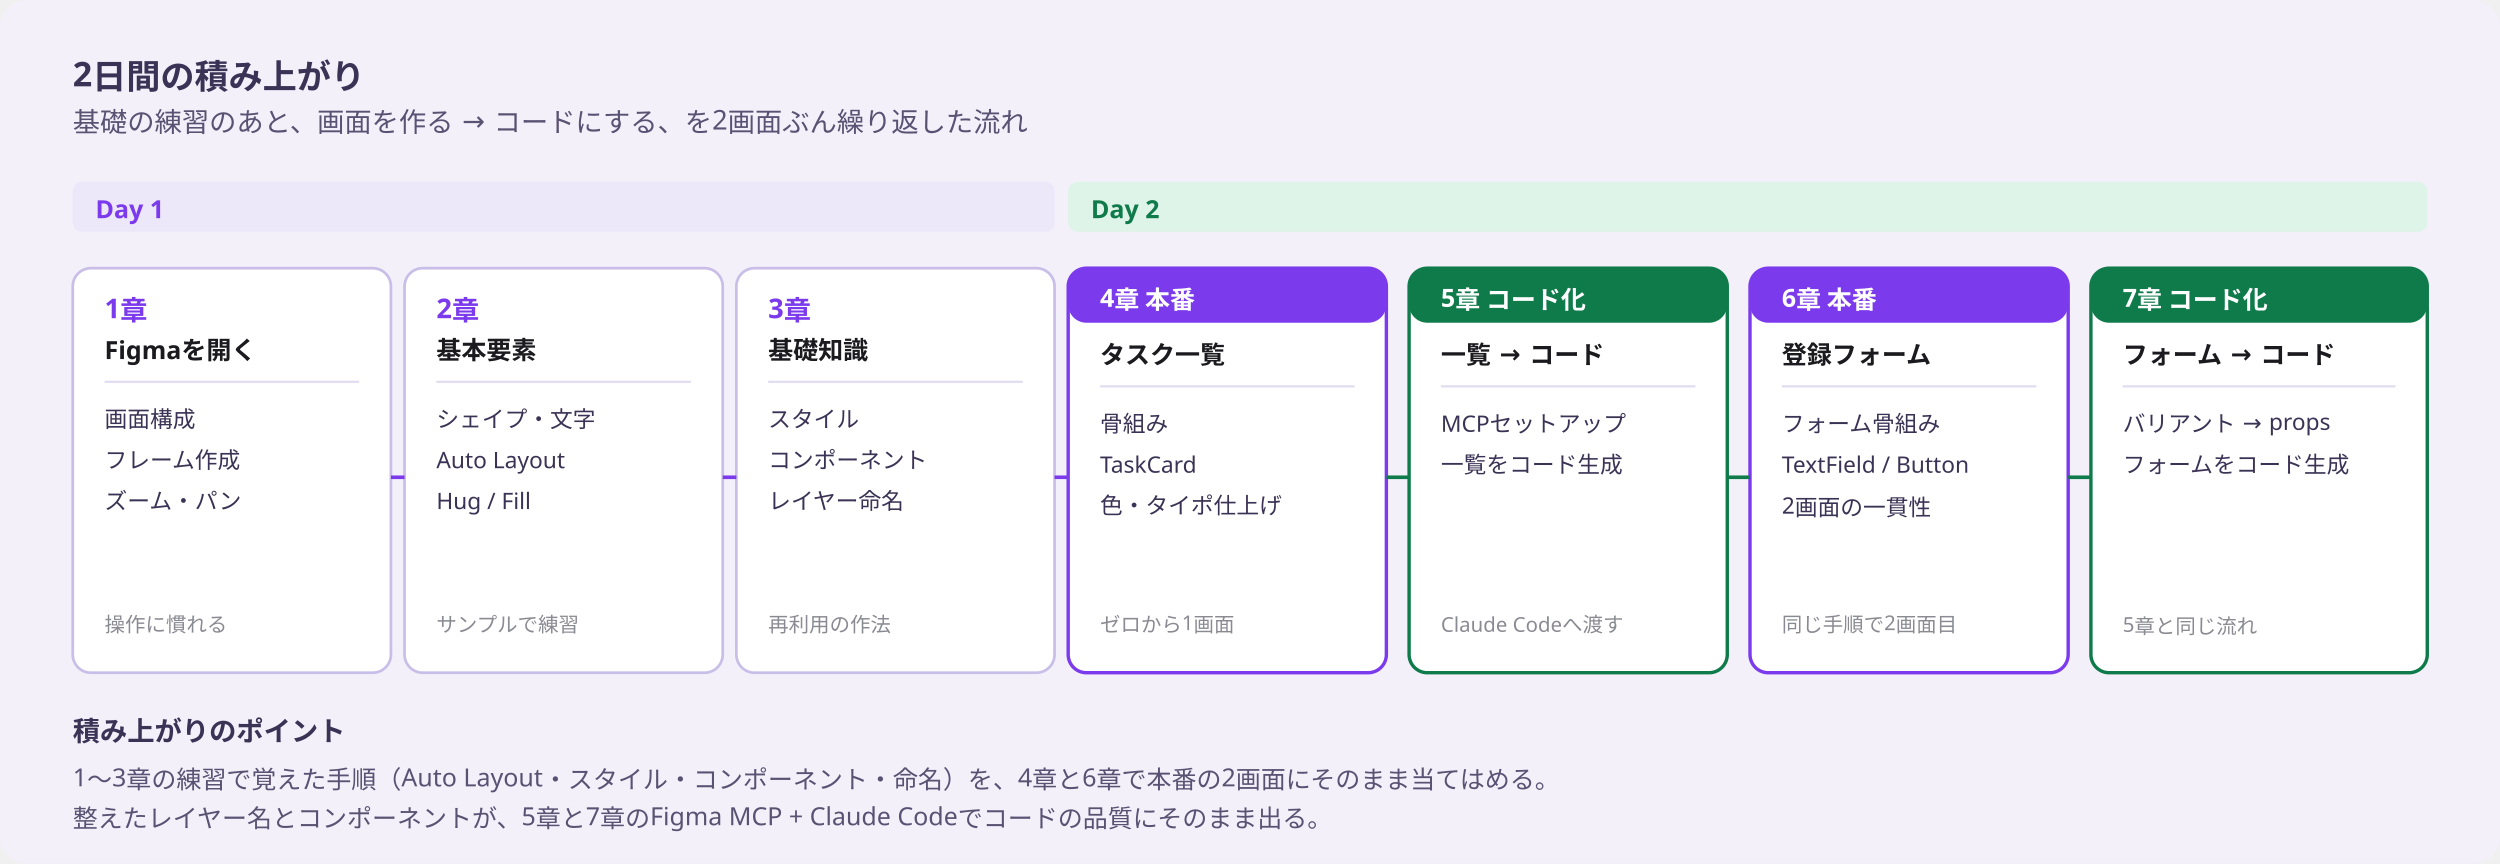
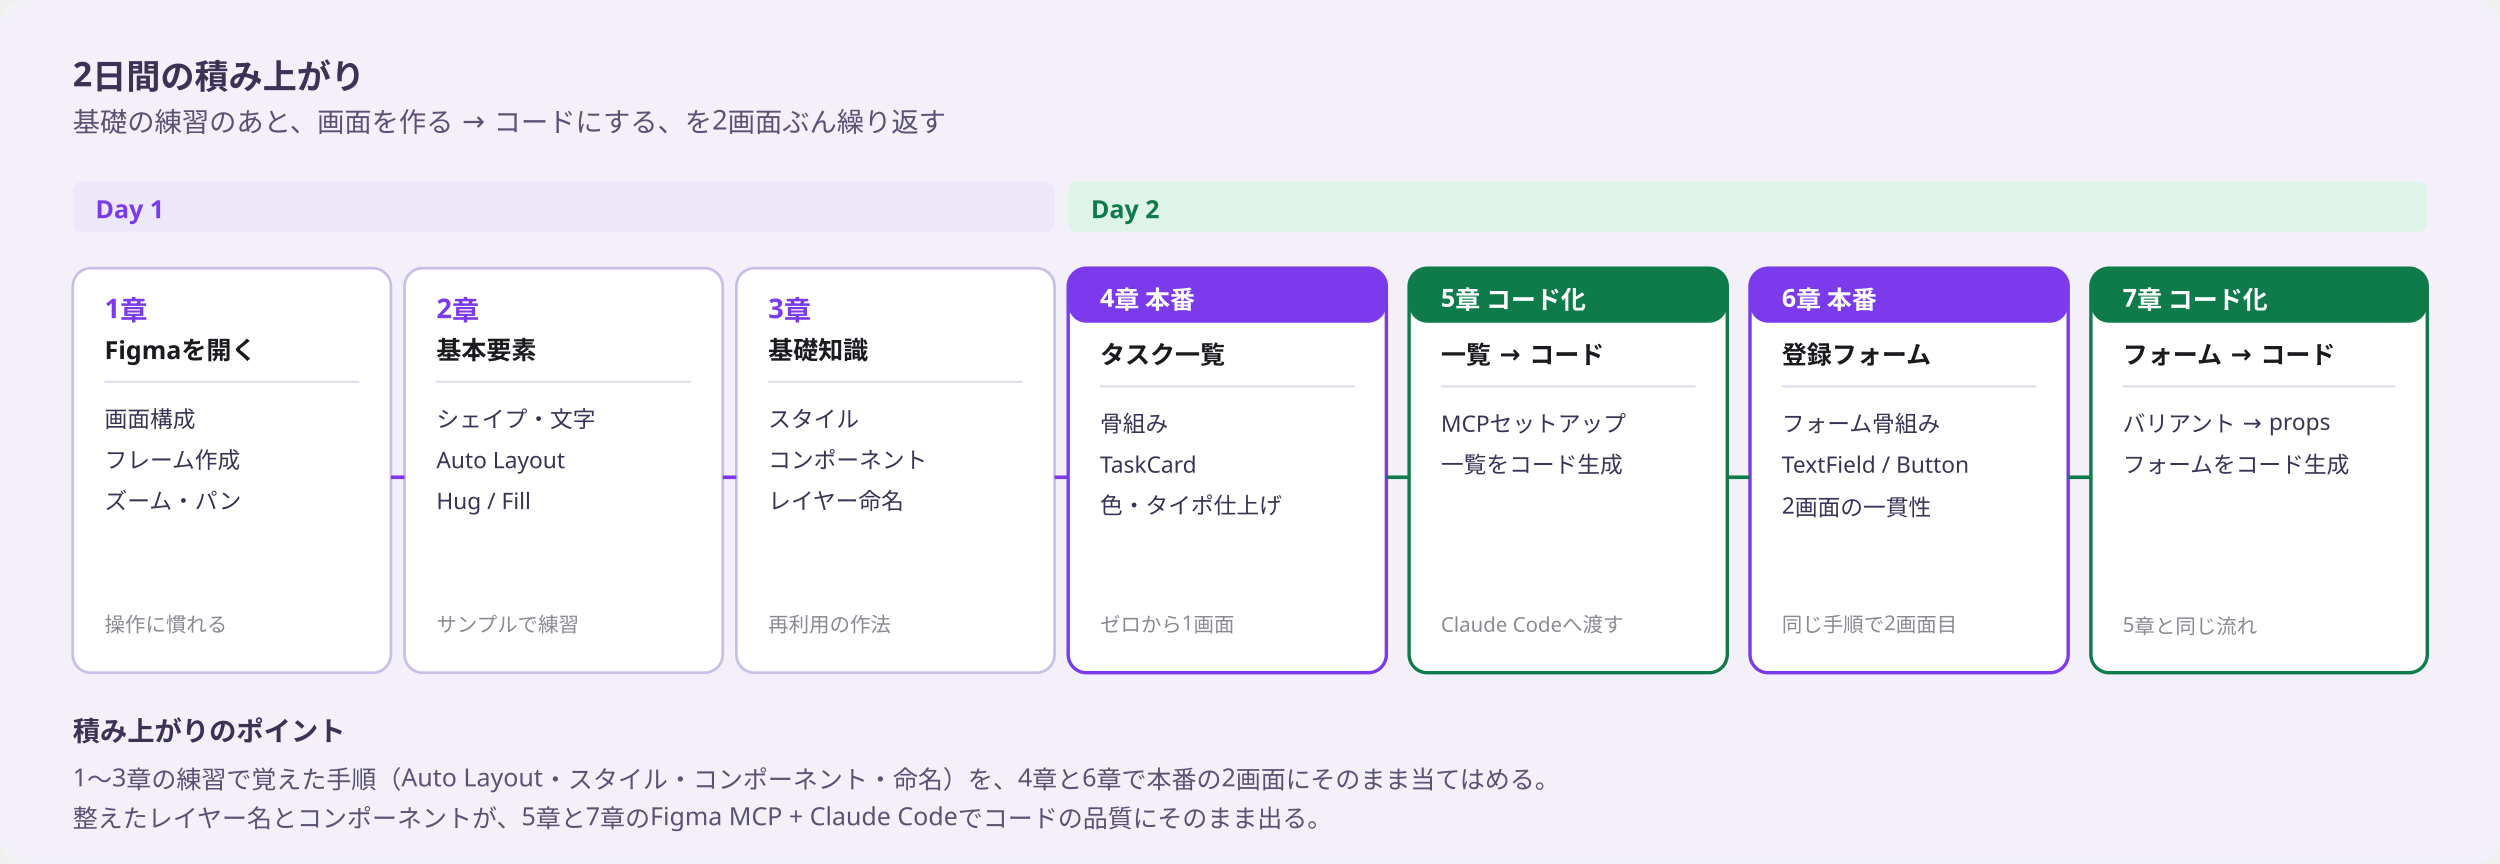
<svg xmlns="http://www.w3.org/2000/svg" viewBox="0 0 1100 380" font-family="'Hiragino Sans', 'Noto Sans JP', sans-serif" role="img" aria-label="2日間のハンズオンの流れの俯瞰図。1章から7章までを左から右に並べ、1章から3章は基礎の練習、4章でタスク一覧を作って5章でコードにし、6章で登録フォームを作って7章でコードにする積み上がりを示す。">
  <rect x="0" y="0" width="1100" height="380" rx="12" fill="#F3F0FA" />
  <text x="32" y="38" font-size="15" font-weight="bold" fill="#3B3355">2日間の積み上がり</text>
-   <text x="32" y="58" font-size="12" fill="#5A5273">基礎の練習のあと、画面を作る → コードにする、を2画面ぶん繰り返した流れ</text>
+   <text x="32" y="58" font-size="12" fill="#5A5273">基礎の練習のあと、画面を作る → コードにする、を2画面ぶん繰り返す</text>
  <rect x="32" y="80" width="432" height="22" rx="4" fill="#EDE7FA" />
  <text x="42" y="96" font-size="11" font-weight="bold" fill="#7C3AED">Day 1</text>
  <rect x="470" y="80" width="598" height="22" rx="4" fill="#DFF4E9" />
  <text x="480" y="96" font-size="11" font-weight="bold" fill="#0F7A4A">Day 2</text>
  <g>
    <rect x="32" y="118" width="140" height="178" rx="8" fill="#FFFFFF" stroke="#C9BEE8" stroke-width="1.2" />
    <text x="46" y="140" font-size="12" font-weight="bold" fill="#7C3AED">1章</text>
    <text x="46" y="158" font-size="11" font-weight="bold" fill="#1A1A1F">Figmaを開く</text>
    <line x1="46" y1="168" x2="158" y2="168" stroke="#E2DDF0" stroke-width="1" />
    <text x="46" y="188" font-size="10" fill="#3B3355">画面構成</text>
    <text x="46" y="206" font-size="10" fill="#3B3355">フレーム作成</text>
    <text x="46" y="224" font-size="10" fill="#3B3355">ズーム・パン</text>
    <text x="46" y="278" font-size="9" fill="#8A8A93">操作に慣れる</text>
  </g>
  <g>
    <rect x="178" y="118" width="140" height="178" rx="8" fill="#FFFFFF" stroke="#C9BEE8" stroke-width="1.2" />
    <text x="192" y="140" font-size="12" font-weight="bold" fill="#7C3AED">2章</text>
    <text x="192" y="158" font-size="11" font-weight="bold" fill="#1A1A1F">基本要素</text>
    <line x1="192" y1="168" x2="304" y2="168" stroke="#E2DDF0" stroke-width="1" />
    <text x="192" y="188" font-size="10" fill="#3B3355">シェイプ・文字</text>
    <text x="192" y="206" font-size="10" fill="#3B3355">Auto Layout</text>
    <text x="192" y="224" font-size="10" fill="#3B3355">Hug / Fill</text>
    <text x="192" y="278" font-size="9" fill="#8A8A93">サンプルで練習</text>
  </g>
  <g>
    <rect x="324" y="118" width="140" height="178" rx="8" fill="#FFFFFF" stroke="#C9BEE8" stroke-width="1.2" />
    <text x="338" y="140" font-size="12" font-weight="bold" fill="#7C3AED">3章</text>
    <text x="338" y="158" font-size="11" font-weight="bold" fill="#1A1A1F">基礎知識</text>
    <line x1="338" y1="168" x2="450" y2="168" stroke="#E2DDF0" stroke-width="1" />
    <text x="338" y="188" font-size="10" fill="#3B3355">スタイル</text>
    <text x="338" y="206" font-size="10" fill="#3B3355">コンポーネント</text>
    <text x="338" y="224" font-size="10" fill="#3B3355">レイヤー命名</text>
    <text x="338" y="278" font-size="9" fill="#8A8A93">再利用の作法</text>
  </g>
  <g>
    <rect x="470" y="118" width="140" height="178" rx="8" fill="#FFFFFF" stroke="#7C3AED" stroke-width="1.5" />
    <rect x="470" y="118" width="140" height="24" rx="8" fill="#7C3AED" />
    <text x="484" y="135" font-size="11" font-weight="bold" fill="#FFFFFF">4章 本番</text>
    <text x="484" y="160" font-size="11" font-weight="bold" fill="#1A1A1F">タスク一覧</text>
    <line x1="484" y1="170" x2="596" y2="170" stroke="#E2DDF0" stroke-width="1" />
    <text x="484" y="190" font-size="10" fill="#3B3355">骨組み</text>
    <text x="484" y="208" font-size="10" fill="#3B3355">TaskCard</text>
    <text x="484" y="226" font-size="10" fill="#3B3355">色・タイポ仕上げ</text>
    <text x="484" y="278" font-size="9" fill="#8A8A93">ゼロから1画面</text>
  </g>
  <g>
    <rect x="620" y="118" width="140" height="178" rx="8" fill="#FFFFFF" stroke="#0F7A4A" stroke-width="1.5" />
    <rect x="620" y="118" width="140" height="24" rx="8" fill="#0F7A4A" />
    <text x="634" y="135" font-size="11" font-weight="bold" fill="#FFFFFF">5章 コード化</text>
    <text x="634" y="160" font-size="11" font-weight="bold" fill="#1A1A1F">一覧 → コード</text>
    <line x1="634" y1="170" x2="746" y2="170" stroke="#E2DDF0" stroke-width="1" />
    <text x="634" y="190" font-size="10" fill="#3B3355">MCPセットアップ</text>
    <text x="634" y="208" font-size="10" fill="#3B3355">一覧をコード生成</text>
    <text x="634" y="278" font-size="9" fill="#8A8A93">Claude Codeへ渡す</text>
  </g>
  <g>
    <rect x="770" y="118" width="140" height="178" rx="8" fill="#FFFFFF" stroke="#7C3AED" stroke-width="1.5" />
    <rect x="770" y="118" width="140" height="24" rx="8" fill="#7C3AED" />
    <text x="784" y="135" font-size="11" font-weight="bold" fill="#FFFFFF">6章 本番</text>
    <text x="784" y="160" font-size="11" font-weight="bold" fill="#1A1A1F">登録フォーム</text>
    <line x1="784" y1="170" x2="896" y2="170" stroke="#E2DDF0" stroke-width="1" />
    <text x="784" y="190" font-size="10" fill="#3B3355">フォーム骨組み</text>
    <text x="784" y="208" font-size="10" fill="#3B3355">TextField / Button</text>
    <text x="784" y="226" font-size="10" fill="#3B3355">2画面の一貫性</text>
    <text x="784" y="278" font-size="9" fill="#8A8A93">同じ手順で2画面目</text>
  </g>
  <g>
    <rect x="920" y="118" width="148" height="178" rx="8" fill="#FFFFFF" stroke="#0F7A4A" stroke-width="1.5" />
    <rect x="920" y="118" width="148" height="24" rx="8" fill="#0F7A4A" />
    <text x="934" y="135" font-size="11" font-weight="bold" fill="#FFFFFF">7章 コード化</text>
    <text x="934" y="160" font-size="11" font-weight="bold" fill="#1A1A1F">フォーム → コード</text>
    <line x1="934" y1="170" x2="1054" y2="170" stroke="#E2DDF0" stroke-width="1" />
    <text x="934" y="190" font-size="10" fill="#3B3355">バリアント → props</text>
    <text x="934" y="208" font-size="10" fill="#3B3355">フォームをコード生成</text>
    <text x="934" y="278" font-size="9" fill="#8A8A93">5章と同じ流れ</text>
  </g>
  <g stroke="#7C3AED" stroke-width="1.6" fill="none">
    <path d="M 172 210 L 178 210" />
    <path d="M 318 210 L 324 210" />
    <path d="M 464 210 L 470 210" />
  </g>
  <g stroke="#0F7A4A" stroke-width="1.6" fill="none">
    <path d="M 610 210 L 620 210" />
    <path d="M 760 210 L 770 210" />
    <path d="M 910 210 L 920 210" />
  </g>
  <text x="32" y="326" font-size="12" font-weight="bold" fill="#3B3355">積み上がりのポイント</text>
  <text x="32" y="346" font-size="11" fill="#5A5273">1〜3章の練習で覚えた手順（Auto Layout・スタイル・コンポーネント・命名）を、4章と6章で本番の2画面にそのまま当てはめる。</text>
  <text x="32" y="364" font-size="11" fill="#5A5273">整えたレイヤー名とコンポーネントが、5章と7章のFigma MCP + Claude Codeでコードの品質にそのまま出る。</text>
</svg>
